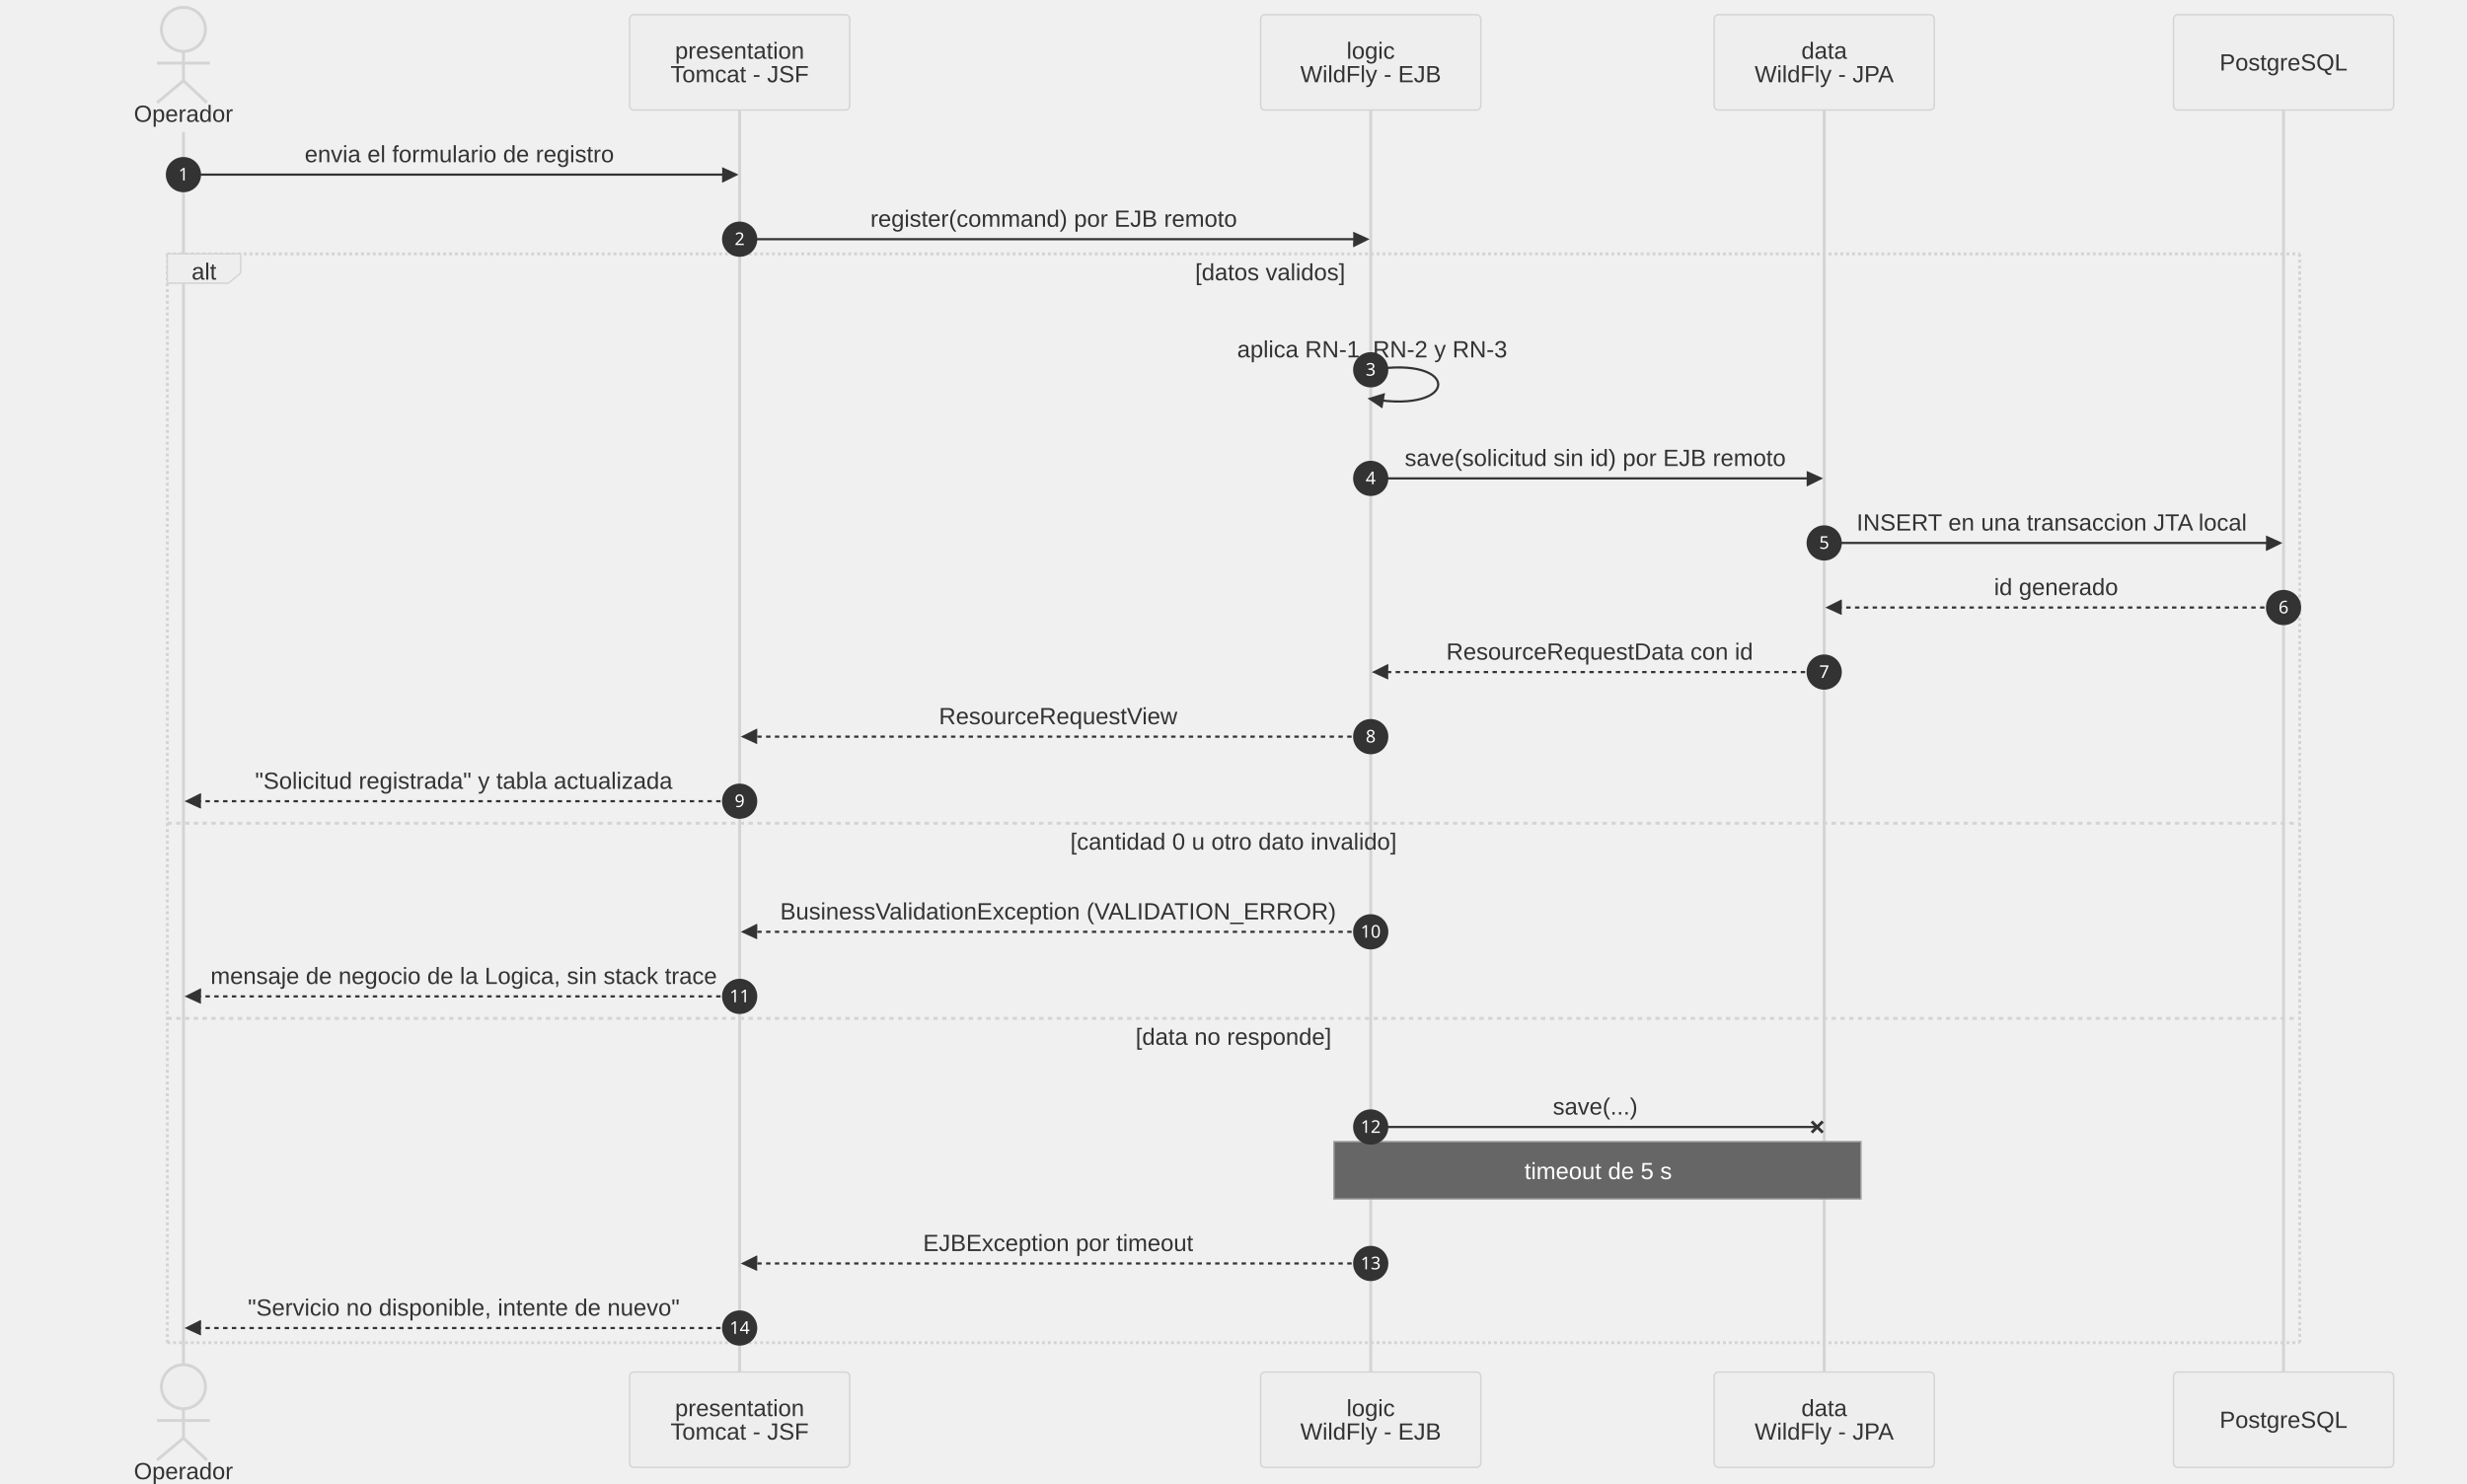
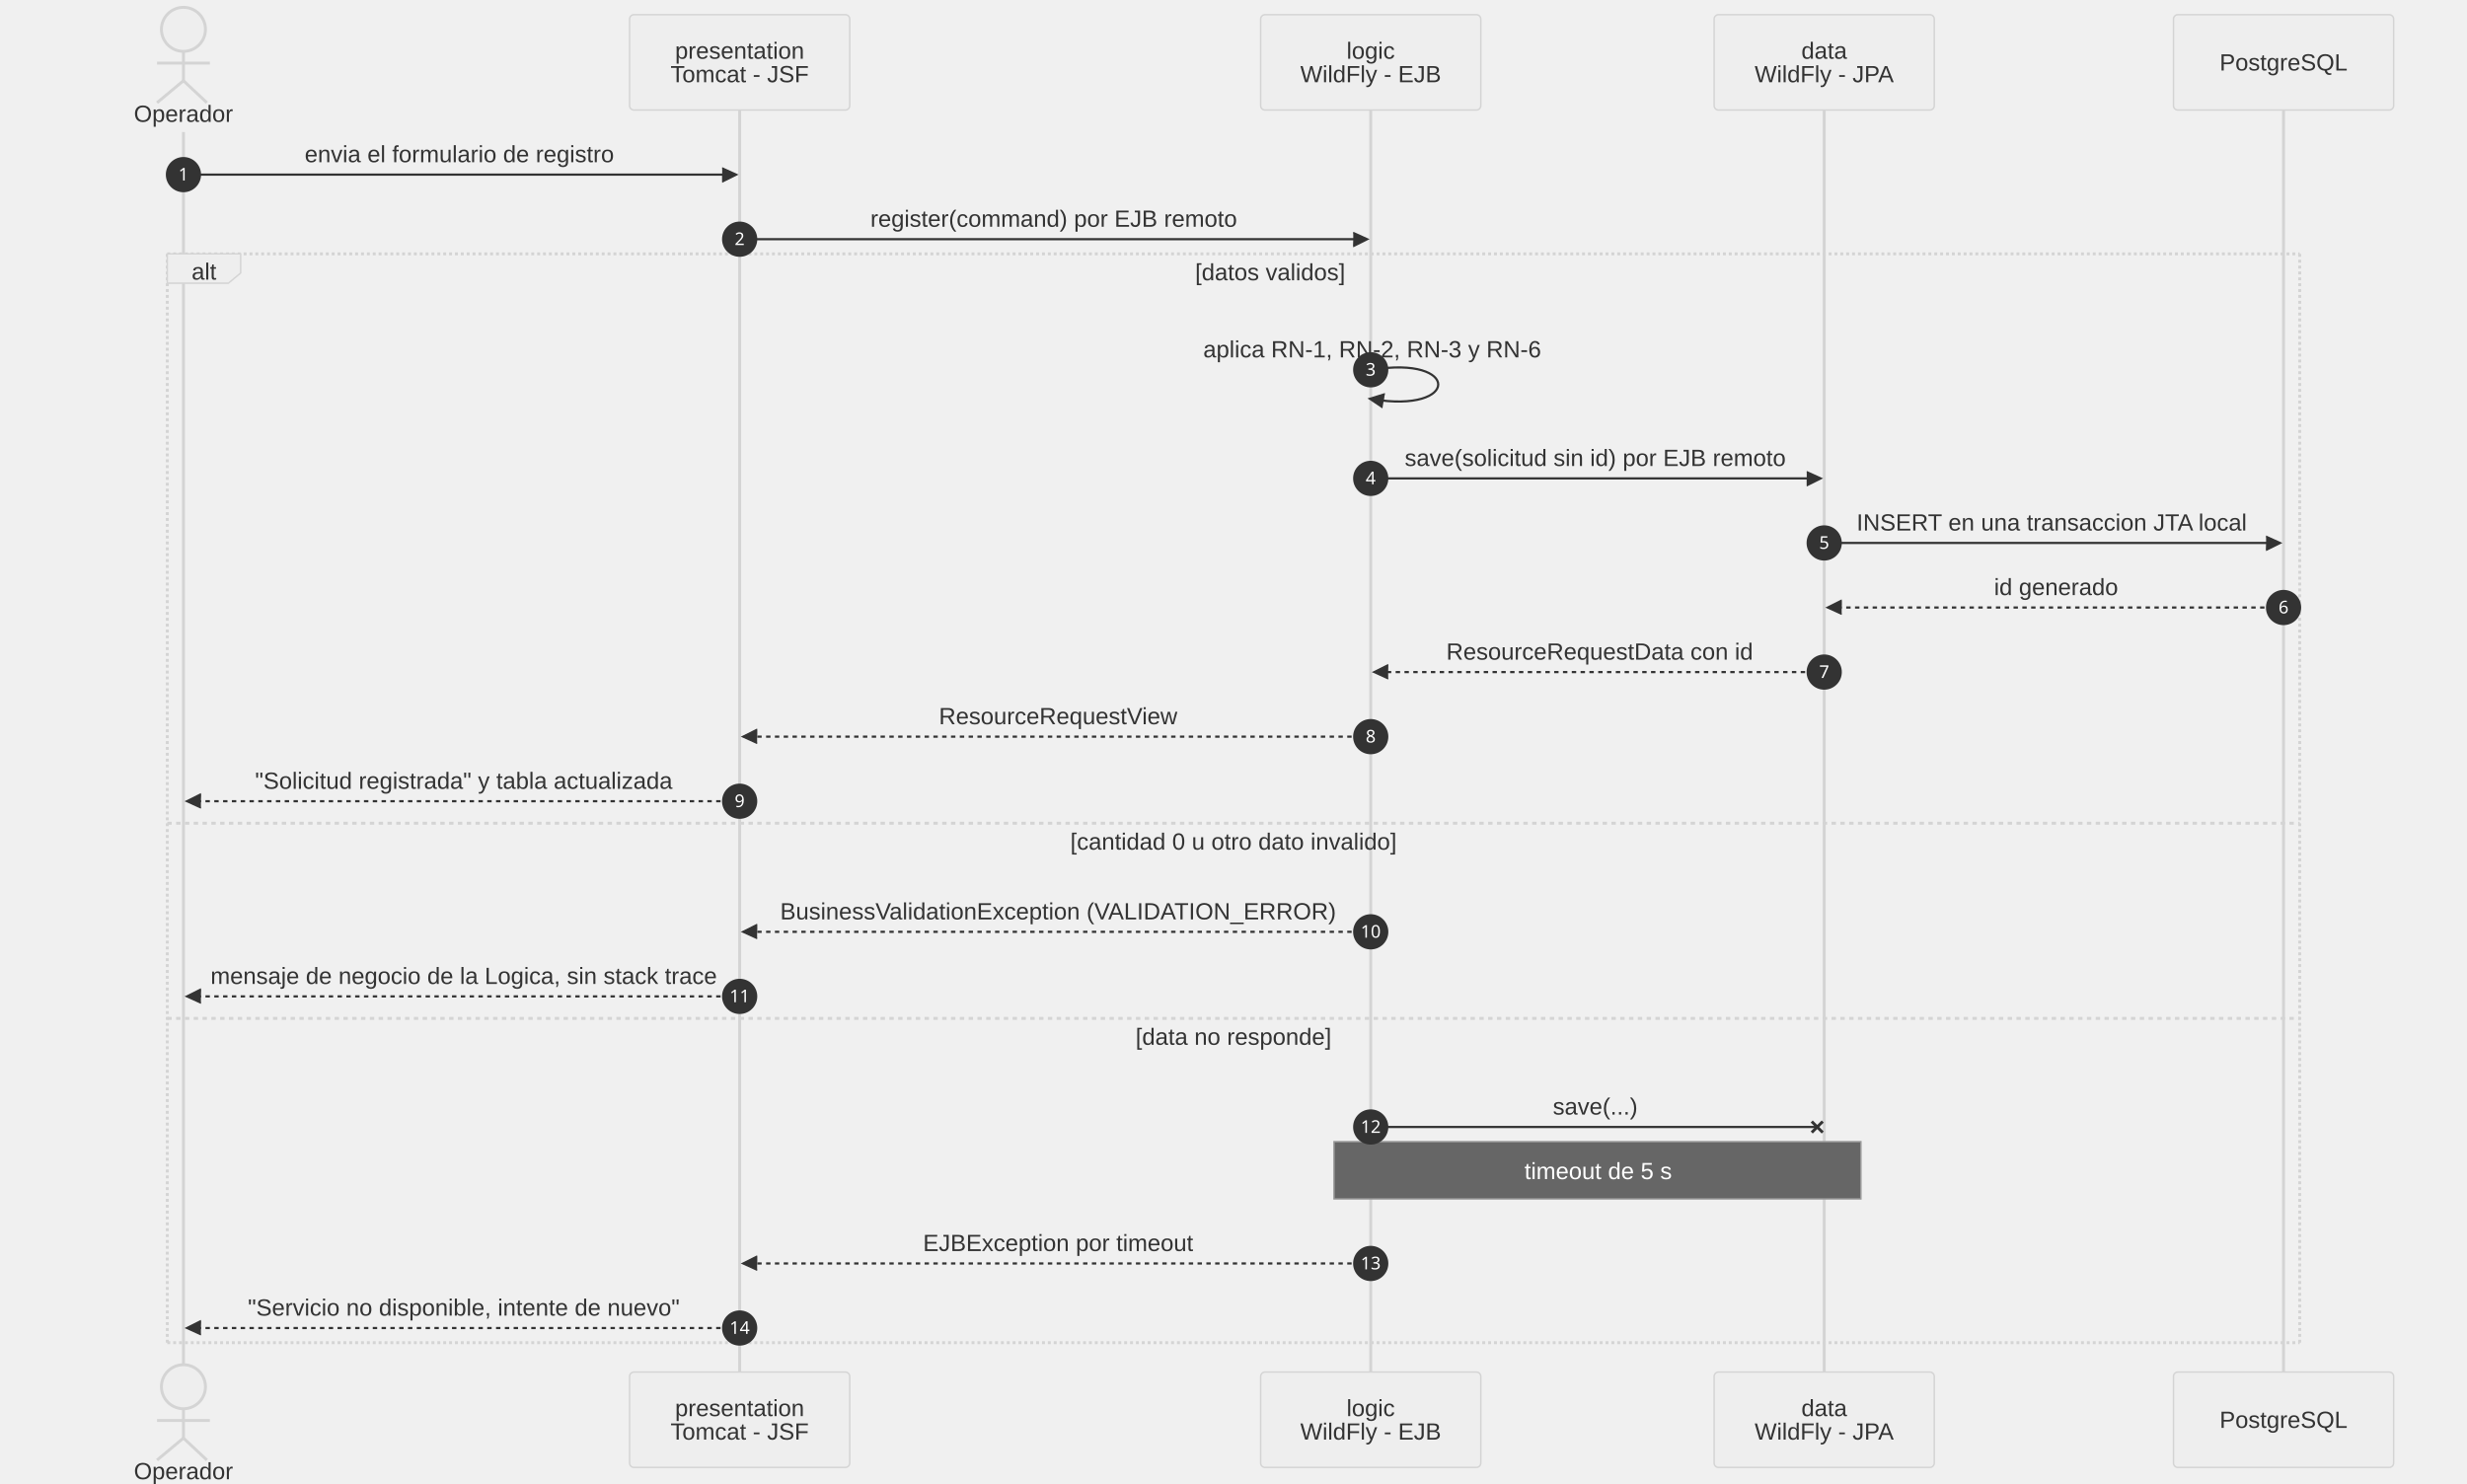
<svg xmlns="http://www.w3.org/2000/svg" id="my-svg" width="100%" style="max-width: 1681px; background-color: white;" viewBox="-50 -10 1681 1011" role="graphics-document document" aria-roledescription="sequence">
  <g>
    <rect x="1431" y="925" fill="#eaeaea" stroke="#666" width="150" height="65" name="DB" rx="3" ry="3" class="actor actor-bottom" />
    <text x="1506" y="957.5" dominant-baseline="central" alignment-baseline="central" class="actor actor-box" style="text-anchor: middle; font-size: 16px; font-weight: 400;">
      <tspan x="1506" dy="0">PostgreSQL</tspan>
    </text>
  </g>
  <g>
    <rect x="1118" y="925" fill="#eaeaea" stroke="#666" width="150" height="65" name="D" rx="3" ry="3" class="actor actor-bottom" />
    <text x="1193" y="957.5" dominant-baseline="central" alignment-baseline="central" class="actor actor-box" style="text-anchor: middle; font-size: 16px; font-weight: 400;">
      <tspan x="1193" dy="-8">data</tspan>
    </text>
    <text x="1193" y="957.5" dominant-baseline="central" alignment-baseline="central" class="actor actor-box" style="text-anchor: middle; font-size: 16px; font-weight: 400;">
      <tspan x="1193" dy="8">WildFly - JPA</tspan>
    </text>
  </g>
  <g>
    <rect x="809" y="925" fill="#eaeaea" stroke="#666" width="150" height="65" name="L" rx="3" ry="3" class="actor actor-bottom" />
    <text x="884" y="957.5" dominant-baseline="central" alignment-baseline="central" class="actor actor-box" style="text-anchor: middle; font-size: 16px; font-weight: 400;">
      <tspan x="884" dy="-8">logic</tspan>
    </text>
    <text x="884" y="957.5" dominant-baseline="central" alignment-baseline="central" class="actor actor-box" style="text-anchor: middle; font-size: 16px; font-weight: 400;">
      <tspan x="884" dy="8">WildFly - EJB</tspan>
    </text>
  </g>
  <g>
    <rect x="379" y="925" fill="#eaeaea" stroke="#666" width="150" height="65" name="P" rx="3" ry="3" class="actor actor-bottom" />
    <text x="454" y="957.5" dominant-baseline="central" alignment-baseline="central" class="actor actor-box" style="text-anchor: middle; font-size: 16px; font-weight: 400;">
      <tspan x="454" dy="-8">presentation</tspan>
    </text>
    <text x="454" y="957.5" dominant-baseline="central" alignment-baseline="central" class="actor actor-box" style="text-anchor: middle; font-size: 16px; font-weight: 400;">
      <tspan x="454" dy="8">Tomcat - JSF</tspan>
    </text>
  </g>
  <g />
  <g>
    <line id="actor4" x1="1506" y1="65" x2="1506" y2="925" class="actor-line 200" stroke-width="0.5px" stroke="#999" name="DB" data-et="life-line" data-id="DB" />
    <g id="root-4" data-et="participant" data-type="participant" data-id="DB">
      <rect x="1431" y="0" fill="#eaeaea" stroke="#666" width="150" height="65" name="DB" rx="3" ry="3" class="actor actor-top" />
      <text x="1506" y="32.5" dominant-baseline="central" alignment-baseline="central" class="actor actor-box" style="text-anchor: middle; font-size: 16px; font-weight: 400;">
        <tspan x="1506" dy="0">PostgreSQL</tspan>
      </text>
    </g>
  </g>
  <g>
    <line id="actor3" x1="1193" y1="65" x2="1193" y2="925" class="actor-line 200" stroke-width="0.5px" stroke="#999" name="D" data-et="life-line" data-id="D" />
    <g id="root-3" data-et="participant" data-type="participant" data-id="D">
      <rect x="1118" y="0" fill="#eaeaea" stroke="#666" width="150" height="65" name="D" rx="3" ry="3" class="actor actor-top" />
      <text x="1193" y="32.5" dominant-baseline="central" alignment-baseline="central" class="actor actor-box" style="text-anchor: middle; font-size: 16px; font-weight: 400;">
        <tspan x="1193" dy="-8">data</tspan>
      </text>
      <text x="1193" y="32.5" dominant-baseline="central" alignment-baseline="central" class="actor actor-box" style="text-anchor: middle; font-size: 16px; font-weight: 400;">
        <tspan x="1193" dy="8">WildFly - JPA</tspan>
      </text>
    </g>
  </g>
  <g>
    <line id="actor2" x1="884" y1="65" x2="884" y2="925" class="actor-line 200" stroke-width="0.5px" stroke="#999" name="L" data-et="life-line" data-id="L" />
    <g id="root-2" data-et="participant" data-type="participant" data-id="L">
      <rect x="809" y="0" fill="#eaeaea" stroke="#666" width="150" height="65" name="L" rx="3" ry="3" class="actor actor-top" />
      <text x="884" y="32.5" dominant-baseline="central" alignment-baseline="central" class="actor actor-box" style="text-anchor: middle; font-size: 16px; font-weight: 400;">
        <tspan x="884" dy="-8">logic</tspan>
      </text>
      <text x="884" y="32.5" dominant-baseline="central" alignment-baseline="central" class="actor actor-box" style="text-anchor: middle; font-size: 16px; font-weight: 400;">
        <tspan x="884" dy="8">WildFly - EJB</tspan>
      </text>
    </g>
  </g>
  <g>
    <line id="actor1" x1="454" y1="65" x2="454" y2="925" class="actor-line 200" stroke-width="0.5px" stroke="#999" name="P" data-et="life-line" data-id="P" />
    <g id="root-1" data-et="participant" data-type="participant" data-id="P">
      <rect x="379" y="0" fill="#eaeaea" stroke="#666" width="150" height="65" name="P" rx="3" ry="3" class="actor actor-top" />
      <text x="454" y="32.5" dominant-baseline="central" alignment-baseline="central" class="actor actor-box" style="text-anchor: middle; font-size: 16px; font-weight: 400;">
        <tspan x="454" dy="-8">presentation</tspan>
      </text>
      <text x="454" y="32.5" dominant-baseline="central" alignment-baseline="central" class="actor actor-box" style="text-anchor: middle; font-size: 16px; font-weight: 400;">
        <tspan x="454" dy="8">Tomcat - JSF</tspan>
      </text>
    </g>
  </g>
  <g>
    <line id="actor0" x1="75" y1="80" x2="75" y2="925" class="actor-line 200" stroke-width="0.5px" stroke="#999" name="U" data-et="life-line" data-id="U" />
  </g>
  <style>#my-svg{font-family:"trebuchet ms",verdana,arial,sans-serif;font-size:16px;fill:#000000;}@keyframes edge-animation-frame{from{stroke-dashoffset:0;}}@keyframes dash{to{stroke-dashoffset:0;}}#my-svg .edge-animation-slow{stroke-dasharray:9,5!important;stroke-dashoffset:900;animation:dash 50s linear infinite;stroke-linecap:round;}#my-svg .edge-animation-fast{stroke-dasharray:9,5!important;stroke-dashoffset:900;animation:dash 20s linear infinite;stroke-linecap:round;}#my-svg .error-icon{fill:#552222;}#my-svg .error-text{fill:#552222;stroke:#552222;}#my-svg .edge-thickness-normal{stroke-width:1px;}#my-svg .edge-thickness-thick{stroke-width:3.5px;}#my-svg .edge-pattern-solid{stroke-dasharray:0;}#my-svg .edge-thickness-invisible{stroke-width:0;fill:none;}#my-svg .edge-pattern-dashed{stroke-dasharray:3;}#my-svg .edge-pattern-dotted{stroke-dasharray:2;}#my-svg .marker{fill:#666;stroke:#666;}#my-svg .marker.cross{stroke:#666;}#my-svg svg{font-family:"trebuchet ms",verdana,arial,sans-serif;font-size:16px;}#my-svg p{margin:0;}#my-svg .actor{stroke:hsl(0, 0%, 83%);fill:#eee;stroke-width:1;}#my-svg rect.actor.outer-path[data-look="neo"]{filter:drop-shadow( 1px 2px 2px rgba(185,185,185,1));}#my-svg rect.note[data-look="neo"]{stroke:#999;fill:#666;filter:drop-shadow( 1px 2px 2px rgba(185,185,185,1));}#my-svg text.actor&gt;tspan{fill:#333;stroke:none;}#my-svg .actor-line{stroke:hsl(0, 0%, 83%);}#my-svg .innerArc{stroke-width:1.5;stroke-dasharray:none;}#my-svg .messageLine0{stroke-width:1.5;stroke-dasharray:none;stroke:#333;}#my-svg .messageLine1{stroke-width:1.5;stroke-dasharray:2,2;stroke:#333;}#my-svg [id$="-arrowhead"] path{fill:#333;stroke:#333;}#my-svg .sequenceNumber{fill:white;}#my-svg [id$="-sequencenumber"]{fill:#333;}#my-svg [id$="-crosshead"] path{fill:#333;stroke:#333;}#my-svg .messageText{fill:#333;stroke:none;}#my-svg .labelBox{stroke:hsl(0, 0%, 83%);fill:#eee;filter:none;}#my-svg .labelText,#my-svg .labelText&gt;tspan{fill:#333;stroke:none;}#my-svg .loopText,#my-svg .loopText&gt;tspan{fill:#333;stroke:none;}#my-svg .sectionTitle,#my-svg .sectionTitle&gt;tspan{fill:#333;stroke:none;}#my-svg .loopLine{stroke-width:2px;stroke-dasharray:2,2;stroke:hsl(0, 0%, 83%);fill:hsl(0, 0%, 83%);}#my-svg .note{stroke:#999;fill:#666;}#my-svg .noteText,#my-svg .noteText&gt;tspan{fill:#fff;stroke:none;font-weight:normal;}#my-svg .activation0{fill:#f4f4f4;stroke:#666;}#my-svg .activation1{fill:#f4f4f4;stroke:#666;}#my-svg .activation2{fill:#f4f4f4;stroke:#666;}#my-svg .actorPopupMenu{position:absolute;}#my-svg .actorPopupMenuPanel{position:absolute;fill:#eee;box-shadow:0px 8px 16px 0px rgba(0,0,0,0.2);filter:drop-shadow(3px 5px 2px rgb(0 0 0 / 0.4));}#my-svg .actor-man circle,#my-svg line{fill:#eee;stroke-width:2px;}#my-svg g rect.rect{filter:drop-shadow( 1px 2px 2px rgba(185,185,185,1));stroke:#999;}#my-svg .node .neo-node{stroke:#999;}#my-svg [data-look="neo"].node rect,#my-svg [data-look="neo"].cluster rect,#my-svg [data-look="neo"].node polygon{stroke:url(#my-svg-gradient);filter:drop-shadow( 1px 2px 2px rgba(185,185,185,1));}#my-svg [data-look="neo"].swimlane.cluster rect{filter:none;}#my-svg [data-look="neo"].node path{stroke:url(#my-svg-gradient);stroke-width:1px;}#my-svg [data-look="neo"].node .outer-path{filter:drop-shadow( 1px 2px 2px rgba(185,185,185,1));}#my-svg [data-look="neo"].node .neo-line path{stroke:#999;filter:none;}#my-svg [data-look="neo"].node circle{stroke:url(#my-svg-gradient);filter:drop-shadow( 1px 2px 2px rgba(185,185,185,1));}#my-svg [data-look="neo"].node circle .state-start{fill:#000000;}#my-svg [data-look="neo"].icon-shape .icon{fill:url(#my-svg-gradient);filter:drop-shadow( 1px 2px 2px rgba(185,185,185,1));}#my-svg [data-look="neo"].icon-shape .icon-neo path{stroke:url(#my-svg-gradient);filter:drop-shadow( 1px 2px 2px rgba(185,185,185,1));}#my-svg :root{--mermaid-font-family:"trebuchet ms",verdana,arial,sans-serif;}</style>
  <g />
  <defs>
    <symbol id="my-svg-computer" width="24" height="24">
      <path transform="scale(.5)" d="M2 2v13h20v-13h-20zm18 11h-16v-9h16v9zm-10.228 6l.466-1h3.524l.467 1h-4.457zm14.228 3h-24l2-6h2.104l-1.33 4h18.45l-1.297-4h2.073l2 6zm-5-10h-14v-7h14v7z" />
    </symbol>
  </defs>
  <defs>
    <symbol id="my-svg-database" fill-rule="evenodd" clip-rule="evenodd">
      <path transform="scale(.5)" d="M12.258.001l.256.004.255.005.253.008.251.01.249.012.247.015.246.016.242.019.241.02.239.023.236.024.233.027.231.028.229.031.225.032.223.034.22.036.217.038.214.04.211.041.208.043.205.045.201.046.198.048.194.05.191.051.187.053.183.054.18.056.175.057.172.059.168.06.163.061.16.063.155.064.15.066.074.033.073.033.071.034.07.034.069.035.068.035.067.035.066.035.064.036.064.036.062.036.06.036.06.037.058.037.058.037.055.038.055.038.053.038.052.038.051.039.05.039.048.039.047.039.045.04.044.04.043.04.041.04.04.041.039.041.037.041.036.041.034.041.033.042.032.042.03.042.029.042.027.042.026.043.024.043.023.043.021.043.02.043.018.044.017.043.015.044.013.044.012.044.011.045.009.044.007.045.006.045.004.045.002.045.001.045v17l-.001.045-.002.045-.004.045-.006.045-.007.045-.009.044-.011.045-.012.044-.013.044-.015.044-.017.043-.018.044-.02.043-.021.043-.023.043-.024.043-.026.043-.027.042-.029.042-.03.042-.032.042-.033.042-.034.041-.036.041-.037.041-.039.041-.04.041-.041.04-.043.04-.044.04-.045.04-.047.039-.048.039-.05.039-.051.039-.052.038-.053.038-.055.038-.055.038-.058.037-.058.037-.06.037-.06.036-.062.036-.064.036-.064.036-.066.035-.067.035-.068.035-.069.035-.07.034-.071.034-.073.033-.074.033-.15.066-.155.064-.16.063-.163.061-.168.06-.172.059-.175.057-.18.056-.183.054-.187.053-.191.051-.194.05-.198.048-.201.046-.205.045-.208.043-.211.041-.214.04-.217.038-.22.036-.223.034-.225.032-.229.031-.231.028-.233.027-.236.024-.239.023-.241.02-.242.019-.246.016-.247.015-.249.012-.251.01-.253.008-.255.005-.256.004-.258.001-.258-.001-.256-.004-.255-.005-.253-.008-.251-.01-.249-.012-.247-.015-.245-.016-.243-.019-.241-.02-.238-.023-.236-.024-.234-.027-.231-.028-.228-.031-.226-.032-.223-.034-.22-.036-.217-.038-.214-.04-.211-.041-.208-.043-.204-.045-.201-.046-.198-.048-.195-.05-.19-.051-.187-.053-.184-.054-.179-.056-.176-.057-.172-.059-.167-.06-.164-.061-.159-.063-.155-.064-.151-.066-.074-.033-.072-.033-.072-.034-.07-.034-.069-.035-.068-.035-.067-.035-.066-.035-.064-.036-.063-.036-.062-.036-.061-.036-.06-.037-.058-.037-.057-.037-.056-.038-.055-.038-.053-.038-.052-.038-.051-.039-.049-.039-.049-.039-.046-.039-.046-.04-.044-.04-.043-.04-.041-.04-.04-.041-.039-.041-.037-.041-.036-.041-.034-.041-.033-.042-.032-.042-.03-.042-.029-.042-.027-.042-.026-.043-.024-.043-.023-.043-.021-.043-.02-.043-.018-.044-.017-.043-.015-.044-.013-.044-.012-.044-.011-.045-.009-.044-.007-.045-.006-.045-.004-.045-.002-.045-.001-.045v-17l.001-.045.002-.045.004-.045.006-.045.007-.045.009-.044.011-.045.012-.044.013-.044.015-.044.017-.043.018-.044.02-.043.021-.043.023-.043.024-.043.026-.043.027-.042.029-.042.03-.042.032-.042.033-.042.034-.041.036-.041.037-.041.039-.041.04-.041.041-.04.043-.04.044-.04.046-.04.046-.039.049-.039.049-.039.051-.039.052-.038.053-.038.055-.038.056-.038.057-.037.058-.037.06-.037.061-.036.062-.036.063-.036.064-.036.066-.035.067-.035.068-.035.069-.035.07-.034.072-.034.072-.033.074-.033.151-.066.155-.064.159-.063.164-.061.167-.06.172-.059.176-.057.179-.056.184-.054.187-.053.19-.051.195-.05.198-.048.201-.046.204-.045.208-.043.211-.041.214-.04.217-.038.22-.036.223-.034.226-.032.228-.031.231-.028.234-.027.236-.024.238-.023.241-.02.243-.019.245-.016.247-.015.249-.012.251-.01.253-.008.255-.005.256-.004.258-.001.258.001zm-9.258 20.499v.01l.001.021.003.021.004.022.005.021.006.022.007.022.009.023.01.022.011.023.012.023.013.023.015.023.016.024.017.023.018.024.019.024.021.024.022.025.023.024.024.025.052.049.056.05.061.051.066.051.07.051.075.051.079.052.084.052.088.052.092.052.097.052.102.051.105.052.11.052.114.051.119.051.123.051.127.05.131.05.135.05.139.048.144.049.147.047.152.047.155.047.16.045.163.045.167.043.171.043.176.041.178.041.183.039.187.039.19.037.194.035.197.035.202.033.204.031.209.03.212.029.216.027.219.025.222.024.226.021.23.02.233.018.236.016.24.015.243.012.246.01.249.008.253.005.256.004.259.001.26-.001.257-.004.254-.005.25-.008.247-.011.244-.012.241-.014.237-.016.233-.018.231-.021.226-.021.224-.024.22-.026.216-.027.212-.028.21-.031.205-.031.202-.034.198-.034.194-.036.191-.037.187-.039.183-.04.179-.04.175-.042.172-.043.168-.044.163-.045.16-.046.155-.046.152-.047.148-.048.143-.049.139-.049.136-.05.131-.05.126-.05.123-.051.118-.052.114-.051.11-.052.106-.052.101-.052.096-.052.092-.052.088-.053.083-.051.079-.052.074-.052.07-.051.065-.051.06-.051.056-.05.051-.05.023-.024.023-.025.021-.024.02-.024.019-.024.018-.024.017-.024.015-.023.014-.024.013-.023.012-.023.01-.023.01-.022.008-.022.006-.022.006-.022.004-.022.004-.021.001-.021.001-.021v-4.127l-.077.055-.08.053-.083.054-.085.053-.087.052-.09.052-.093.051-.095.05-.097.05-.1.049-.102.049-.105.048-.106.047-.109.047-.111.046-.114.045-.115.045-.118.044-.12.043-.122.042-.124.042-.126.041-.128.04-.13.04-.132.038-.134.038-.135.037-.138.037-.139.035-.142.035-.143.034-.144.033-.147.032-.148.031-.15.03-.151.03-.153.029-.154.027-.156.027-.158.026-.159.025-.161.024-.162.023-.163.022-.165.021-.166.02-.167.019-.169.018-.169.017-.171.016-.173.015-.173.014-.175.013-.175.012-.177.011-.178.01-.179.008-.179.008-.181.006-.182.005-.182.004-.184.003-.184.002h-.37l-.184-.002-.184-.003-.182-.004-.182-.005-.181-.006-.179-.008-.179-.008-.178-.01-.176-.011-.176-.012-.175-.013-.173-.014-.172-.015-.171-.016-.17-.017-.169-.018-.167-.019-.166-.02-.165-.021-.163-.022-.162-.023-.161-.024-.159-.025-.157-.026-.156-.027-.155-.027-.153-.029-.151-.03-.15-.03-.148-.031-.146-.032-.145-.033-.143-.034-.141-.035-.14-.035-.137-.037-.136-.037-.134-.038-.132-.038-.13-.04-.128-.04-.126-.041-.124-.042-.122-.042-.12-.044-.117-.043-.116-.045-.113-.045-.112-.046-.109-.047-.106-.047-.105-.048-.102-.049-.1-.049-.097-.05-.095-.05-.093-.052-.09-.051-.087-.052-.085-.053-.083-.054-.08-.054-.077-.054v4.127zm0-5.654v.011l.001.021.003.021.004.021.005.022.006.022.007.022.009.022.01.022.011.023.012.023.013.023.015.024.016.023.017.024.018.024.019.024.021.024.022.024.023.025.024.024.052.05.056.05.061.05.066.051.07.051.075.052.079.051.084.052.088.052.092.052.097.052.102.052.105.052.11.051.114.051.119.052.123.05.127.051.131.05.135.049.139.049.144.048.147.048.152.047.155.046.16.045.163.045.167.044.171.042.176.042.178.04.183.04.187.038.19.037.194.036.197.034.202.033.204.032.209.03.212.028.216.027.219.025.222.024.226.022.23.02.233.018.236.016.24.014.243.012.246.01.249.008.253.006.256.003.259.001.26-.001.257-.003.254-.006.25-.008.247-.01.244-.012.241-.015.237-.016.233-.018.231-.02.226-.022.224-.024.22-.025.216-.027.212-.029.21-.03.205-.032.202-.033.198-.035.194-.036.191-.037.187-.039.183-.039.179-.041.175-.042.172-.043.168-.044.163-.045.16-.045.155-.047.152-.047.148-.048.143-.048.139-.05.136-.049.131-.05.126-.051.123-.051.118-.051.114-.052.11-.052.106-.052.101-.052.096-.052.092-.052.088-.052.083-.052.079-.052.074-.051.07-.052.065-.051.06-.05.056-.051.051-.049.023-.025.023-.024.021-.025.02-.024.019-.024.018-.024.017-.024.015-.023.014-.023.013-.024.012-.022.01-.023.01-.023.008-.022.006-.022.006-.022.004-.021.004-.022.001-.021.001-.021v-4.139l-.077.054-.08.054-.083.054-.085.052-.087.053-.09.051-.093.051-.095.051-.097.05-.1.049-.102.049-.105.048-.106.047-.109.047-.111.046-.114.045-.115.044-.118.044-.12.044-.122.042-.124.042-.126.041-.128.04-.13.039-.132.039-.134.038-.135.037-.138.036-.139.036-.142.035-.143.033-.144.033-.147.033-.148.031-.15.03-.151.03-.153.028-.154.028-.156.027-.158.026-.159.025-.161.024-.162.023-.163.022-.165.021-.166.02-.167.019-.169.018-.169.017-.171.016-.173.015-.173.014-.175.013-.175.012-.177.011-.178.009-.179.009-.179.007-.181.007-.182.005-.182.004-.184.003-.184.002h-.37l-.184-.002-.184-.003-.182-.004-.182-.005-.181-.007-.179-.007-.179-.009-.178-.009-.176-.011-.176-.012-.175-.013-.173-.014-.172-.015-.171-.016-.17-.017-.169-.018-.167-.019-.166-.02-.165-.021-.163-.022-.162-.023-.161-.024-.159-.025-.157-.026-.156-.027-.155-.028-.153-.028-.151-.03-.15-.03-.148-.031-.146-.033-.145-.033-.143-.033-.141-.035-.14-.036-.137-.036-.136-.037-.134-.038-.132-.039-.13-.039-.128-.04-.126-.041-.124-.042-.122-.043-.12-.043-.117-.044-.116-.044-.113-.046-.112-.046-.109-.046-.106-.047-.105-.048-.102-.049-.1-.049-.097-.05-.095-.051-.093-.051-.09-.051-.087-.053-.085-.052-.083-.054-.08-.054-.077-.054v4.139zm0-5.666v.011l.001.02.003.022.004.021.005.022.006.021.007.022.009.023.01.022.011.023.012.023.013.023.015.023.016.024.017.024.018.023.019.024.021.025.022.024.023.024.024.025.052.05.056.05.061.05.066.051.07.051.075.052.079.051.084.052.088.052.092.052.097.052.102.052.105.051.11.052.114.051.119.051.123.051.127.05.131.05.135.05.139.049.144.048.147.048.152.047.155.046.16.045.163.045.167.043.171.043.176.042.178.04.183.04.187.038.19.037.194.036.197.034.202.033.204.032.209.03.212.028.216.027.219.025.222.024.226.021.23.02.233.018.236.017.24.014.243.012.246.01.249.008.253.006.256.003.259.001.26-.001.257-.003.254-.006.25-.008.247-.01.244-.013.241-.014.237-.016.233-.018.231-.02.226-.022.224-.024.22-.025.216-.027.212-.029.21-.03.205-.032.202-.033.198-.035.194-.036.191-.037.187-.039.183-.039.179-.041.175-.042.172-.043.168-.044.163-.045.16-.045.155-.047.152-.047.148-.048.143-.049.139-.049.136-.049.131-.051.126-.05.123-.051.118-.052.114-.051.11-.052.106-.052.101-.052.096-.052.092-.052.088-.052.083-.052.079-.052.074-.052.07-.051.065-.051.06-.051.056-.05.051-.049.023-.025.023-.025.021-.024.02-.024.019-.024.018-.024.017-.024.015-.023.014-.024.013-.023.012-.023.01-.022.01-.023.008-.022.006-.022.006-.022.004-.022.004-.021.001-.021.001-.021v-4.153l-.077.054-.08.054-.083.053-.085.053-.087.053-.09.051-.093.051-.095.051-.097.05-.1.049-.102.048-.105.048-.106.048-.109.046-.111.046-.114.046-.115.044-.118.044-.12.043-.122.043-.124.042-.126.041-.128.04-.13.039-.132.039-.134.038-.135.037-.138.036-.139.036-.142.034-.143.034-.144.033-.147.032-.148.032-.15.03-.151.03-.153.028-.154.028-.156.027-.158.026-.159.024-.161.024-.162.023-.163.023-.165.021-.166.02-.167.019-.169.018-.169.017-.171.016-.173.015-.173.014-.175.013-.175.012-.177.01-.178.01-.179.009-.179.007-.181.006-.182.006-.182.004-.184.003-.184.001-.185.001-.185-.001-.184-.001-.184-.003-.182-.004-.182-.006-.181-.006-.179-.007-.179-.009-.178-.01-.176-.01-.176-.012-.175-.013-.173-.014-.172-.015-.171-.016-.17-.017-.169-.018-.167-.019-.166-.02-.165-.021-.163-.023-.162-.023-.161-.024-.159-.024-.157-.026-.156-.027-.155-.028-.153-.028-.151-.03-.15-.03-.148-.032-.146-.032-.145-.033-.143-.034-.141-.034-.14-.036-.137-.036-.136-.037-.134-.038-.132-.039-.13-.039-.128-.041-.126-.041-.124-.041-.122-.043-.12-.043-.117-.044-.116-.044-.113-.046-.112-.046-.109-.046-.106-.048-.105-.048-.102-.048-.1-.05-.097-.049-.095-.051-.093-.051-.09-.052-.087-.052-.085-.053-.083-.053-.08-.054-.077-.054v4.153zm8.74-8.179l-.257.004-.254.005-.25.008-.247.011-.244.012-.241.014-.237.016-.233.018-.231.021-.226.022-.224.023-.22.026-.216.027-.212.028-.21.031-.205.032-.202.033-.198.034-.194.036-.191.038-.187.038-.183.04-.179.041-.175.042-.172.043-.168.043-.163.045-.16.046-.155.046-.152.048-.148.048-.143.048-.139.049-.136.05-.131.05-.126.051-.123.051-.118.051-.114.052-.11.052-.106.052-.101.052-.096.052-.092.052-.088.052-.083.052-.079.052-.074.051-.07.052-.065.051-.06.05-.056.05-.051.05-.023.025-.023.024-.021.024-.02.025-.019.024-.018.024-.017.023-.015.024-.014.023-.013.023-.012.023-.01.023-.01.022-.008.022-.006.023-.006.021-.004.022-.004.021-.001.021-.001.021.001.021.001.021.004.021.004.022.006.021.006.023.008.022.01.022.01.023.012.023.013.023.014.023.015.024.017.023.018.024.019.024.02.025.021.024.023.024.023.025.051.05.056.05.06.05.065.051.07.052.074.051.079.052.083.052.088.052.092.052.096.052.101.052.106.052.11.052.114.052.118.051.123.051.126.051.131.05.136.05.139.049.143.048.148.048.152.048.155.046.16.046.163.045.168.043.172.043.175.042.179.041.183.04.187.038.191.038.194.036.198.034.202.033.205.032.21.031.212.028.216.027.22.026.224.023.226.022.231.021.233.018.237.016.241.014.244.012.247.011.25.008.254.005.257.004.26.001.26-.001.257-.004.254-.005.25-.008.247-.011.244-.012.241-.014.237-.016.233-.018.231-.021.226-.022.224-.023.22-.026.216-.027.212-.028.21-.031.205-.032.202-.033.198-.034.194-.036.191-.038.187-.038.183-.04.179-.041.175-.042.172-.043.168-.043.163-.045.16-.046.155-.046.152-.048.148-.048.143-.048.139-.049.136-.05.131-.05.126-.051.123-.051.118-.051.114-.052.11-.052.106-.052.101-.052.096-.052.092-.052.088-.052.083-.052.079-.052.074-.051.07-.052.065-.051.06-.05.056-.05.051-.05.023-.025.023-.024.021-.024.02-.025.019-.024.018-.024.017-.023.015-.024.014-.023.013-.023.012-.023.01-.023.01-.022.008-.022.006-.023.006-.021.004-.022.004-.021.001-.021.001-.021-.001-.021-.001-.021-.004-.021-.004-.022-.006-.021-.006-.023-.008-.022-.01-.022-.01-.023-.012-.023-.013-.023-.014-.023-.015-.024-.017-.023-.018-.024-.019-.024-.02-.025-.021-.024-.023-.024-.023-.025-.051-.05-.056-.05-.06-.05-.065-.051-.07-.052-.074-.051-.079-.052-.083-.052-.088-.052-.092-.052-.096-.052-.101-.052-.106-.052-.11-.052-.114-.052-.118-.051-.123-.051-.126-.051-.131-.05-.136-.05-.139-.049-.143-.048-.148-.048-.152-.048-.155-.046-.16-.046-.163-.045-.168-.043-.172-.043-.175-.042-.179-.041-.183-.04-.187-.038-.191-.038-.194-.036-.198-.034-.202-.033-.205-.032-.21-.031-.212-.028-.216-.027-.22-.026-.224-.023-.226-.022-.231-.021-.233-.018-.237-.016-.241-.014-.244-.012-.247-.011-.25-.008-.254-.005-.257-.004-.26-.001-.26.001z" />
    </symbol>
  </defs>
  <defs>
    <symbol id="my-svg-clock" width="24" height="24">
      <path transform="scale(.5)" d="M12 2c5.514 0 10 4.486 10 10s-4.486 10-10 10-10-4.486-10-10 4.486-10 10-10zm0-2c-6.627 0-12 5.373-12 12s5.373 12 12 12 12-5.373 12-12-5.373-12-12-12zm5.848 12.459c.202.038.202.333.001.372-1.907.361-6.045 1.111-6.547 1.111-.719 0-1.301-.582-1.301-1.301 0-.512.77-5.447 1.125-7.445.034-.192.312-.181.343.014l.985 6.238 5.394 1.011z" />
    </symbol>
  </defs>
  <defs>
    <marker id="my-svg-arrowhead" refX="7.9" refY="5" markerUnits="userSpaceOnUse" markerWidth="12" markerHeight="12" orient="auto-start-reverse">
      <path d="M -1 0 L 10 5 L 0 10 z" />
    </marker>
  </defs>
  <defs>
    <marker id="my-svg-crosshead" markerWidth="15" markerHeight="8" orient="auto" refX="4" refY="4.5">
      <path fill="none" stroke="#000000" stroke-width="1pt" d="M 1,2 L 6,7 M 6,2 L 1,7" style="stroke-dasharray: 0, 0;" />
    </marker>
  </defs>
  <defs>
    <marker id="my-svg-filled-head" refX="15.5" refY="7" markerWidth="20" markerHeight="28" orient="auto">
      <path d="M 18,7 L9,13 L14,7 L9,1 Z" />
    </marker>
  </defs>
  <defs>
    <marker id="my-svg-sequencenumber" refX="15" refY="15" markerWidth="60" markerHeight="40" orient="auto">
      <circle cx="15" cy="15" r="6" />
    </marker>
  </defs>
  <defs>
    <marker id="my-svg-solidTopArrowHead" refX="7.9" refY="7.25" markerUnits="userSpaceOnUse" markerWidth="12" markerHeight="12" orient="auto-start-reverse">
      <path d="M 0 0 L 10 8 L 0 8 z" />
    </marker>
  </defs>
  <defs>
    <marker id="my-svg-solidBottomArrowHead" refX="7.9" refY="0.75" markerUnits="userSpaceOnUse" markerWidth="12" markerHeight="12" orient="auto-start-reverse">
      <path d="M 0 0 L 10 0 L 0 8 z" />
    </marker>
  </defs>
  <defs>
    <marker id="my-svg-stickTopArrowHead" refX="7.5" refY="7" markerUnits="userSpaceOnUse" markerWidth="12" markerHeight="12" orient="auto-start-reverse">
      <path d="M 0 0 L 7 7" stroke="black" stroke-width="1.5" fill="none" />
    </marker>
  </defs>
  <defs>
    <marker id="my-svg-stickBottomArrowHead" refX="7.5" refY="0" markerUnits="userSpaceOnUse" markerWidth="12" markerHeight="12" orient="auto-start-reverse">
      <path d="M 0 7 L 7 0" stroke="black" stroke-width="1.5" fill="none" />
    </marker>
  </defs>
  <g data-et="note" data-id="i16">
    <rect x="859" y="768" fill="#EDF2AE" stroke="#666" width="359" height="39" class="note" />
    <text x="1039" y="773" text-anchor="middle" dominant-baseline="middle" alignment-baseline="middle" class="noteText" dy="1em" style="font-size: 16px; font-weight: 400;">
      <tspan x="1039">timeout de 5 s</tspan>
    </text>
  </g>
  <g data-et="control-structure" data-id="i19">
    <line x1="64" y1="163" x2="1517" y2="163" class="loopLine" />
    <line x1="1517" y1="163" x2="1517" y2="905" class="loopLine" />
    <line x1="64" y1="905" x2="1517" y2="905" class="loopLine" />
    <line x1="64" y1="163" x2="64" y2="905" class="loopLine" />
    <line x1="64" y1="551" x2="1517" y2="551" class="loopLine" style="stroke-dasharray: 3, 3;" />
    <line x1="64" y1="684" x2="1517" y2="684" class="loopLine" style="stroke-dasharray: 3, 3;" />
    <polygon points="64,163 114,163 114,176 105.6,183 64,183" class="labelBox" />
    <text x="89" y="176" text-anchor="middle" dominant-baseline="middle" alignment-baseline="middle" class="labelText" style="font-size: 16px; font-weight: 400;">alt</text>
    <text x="815.5" y="181" text-anchor="middle" class="loopText" style="font-size: 16px; font-weight: 400;">
      <tspan x="815.5">[datos validos]</tspan>
    </text>
    <text x="790.5" y="569" text-anchor="middle" class="sectionTitle" style="font-size: 16px; font-weight: 400;">[cantidad 0 u otro dato invalido]</text>
    <text x="790.5" y="702" text-anchor="middle" class="sectionTitle" style="font-size: 16px; font-weight: 400;">[data no responde]</text>
  </g>
  <g class="actor-man actor-top" name="U" data-et="participant" data-type="actor" data-id="U" style="stroke: rgb(212, 212, 212);">
    <line id="actor-man-torso0" x1="75" y1="25" x2="75" y2="45" />
    <line id="actor-man-arms0" x1="57" y1="33" x2="93" y2="33" />
    <line x1="57" y1="60" x2="75" y2="45" />
    <line x1="75" y1="45" x2="91" y2="60" />
    <circle cx="75" cy="10" r="15" width="150" height="65" />
    <text x="75" y="67.5" dominant-baseline="central" alignment-baseline="central" class="actor actor-man" style="text-anchor: middle; font-size: 16px; font-weight: 400;">
      <tspan x="75" dy="0">Operador</tspan>
    </text>
  </g>
  <text x="263" y="80" text-anchor="middle" dominant-baseline="middle" alignment-baseline="middle" class="messageText" dy="1em" style="font-size: 16px; font-weight: 400;">envia el formulario de registro</text>
  <line x1="82" y1="109" x2="450" y2="109" class="messageLine0" data-et="message" data-id="i1" data-from="U" data-to="P" stroke-width="2" stroke="none" marker-end="url(#my-svg-arrowhead)" style="fill: none;" />
  <line x1="75" y1="109" x2="75" y2="109" stroke-width="0" marker-start="url(#my-svg-sequencenumber)" />
  <text x="75" y="113" font-family="sans-serif" font-size="12px" text-anchor="middle" class="sequenceNumber">1</text>
  <text x="668" y="124" text-anchor="middle" dominant-baseline="middle" alignment-baseline="middle" class="messageText" dy="1em" style="font-size: 16px; font-weight: 400;">register(command) por EJB remoto</text>
  <line x1="461" y1="153" x2="880" y2="153" class="messageLine0" data-et="message" data-id="i2" data-from="P" data-to="L" stroke-width="2" stroke="none" marker-end="url(#my-svg-arrowhead)" style="fill: none;" />
  <line x1="454" y1="153" x2="454" y2="153" stroke-width="0" marker-start="url(#my-svg-sequencenumber)" />
  <text x="454" y="157" font-family="sans-serif" font-size="12px" text-anchor="middle" class="sequenceNumber">2</text>
-   <text x="885" y="213" text-anchor="middle" dominant-baseline="middle" alignment-baseline="middle" class="messageText" dy="1em" style="font-size: 16px; font-weight: 400;">aplica RN-1, RN-2 y RN-3</text>
+   <text x="885" y="213" text-anchor="middle" dominant-baseline="middle" alignment-baseline="middle" class="messageText" dy="1em" style="font-size: 16px; font-weight: 400;">aplica RN-1, RN-2, RN-3 y RN-6</text>
  <path d="M 885,242 C 945,232 945,272 885,262" class="messageLine0" data-et="message" data-id="i4" data-from="L" data-to="L" stroke-width="2" stroke="none" marker-end="url(#my-svg-arrowhead)" x1="891" style="fill: none;" />
  <line x1="884" y1="242" x2="884" y2="242" stroke-width="0" marker-start="url(#my-svg-sequencenumber)" />
  <text x="884" y="246" font-family="sans-serif" font-size="12px" text-anchor="middle" class="sequenceNumber">3</text>
  <text x="1037" y="287" text-anchor="middle" dominant-baseline="middle" alignment-baseline="middle" class="messageText" dy="1em" style="font-size: 16px; font-weight: 400;">save(solicitud sin id) por EJB remoto</text>
  <line x1="891" y1="316" x2="1189" y2="316" class="messageLine0" data-et="message" data-id="i5" data-from="L" data-to="D" stroke-width="2" stroke="none" marker-end="url(#my-svg-arrowhead)" style="fill: none;" />
  <line x1="884" y1="316" x2="884" y2="316" stroke-width="0" marker-start="url(#my-svg-sequencenumber)" />
  <text x="884" y="320" font-family="sans-serif" font-size="12px" text-anchor="middle" class="sequenceNumber">4</text>
  <text x="1348" y="331" text-anchor="middle" dominant-baseline="middle" alignment-baseline="middle" class="messageText" dy="1em" style="font-size: 16px; font-weight: 400;">INSERT en una transaccion JTA local</text>
  <line x1="1200" y1="360" x2="1502" y2="360" class="messageLine0" data-et="message" data-id="i6" data-from="D" data-to="DB" stroke-width="2" stroke="none" marker-end="url(#my-svg-arrowhead)" style="fill: none;" />
  <line x1="1193" y1="360" x2="1193" y2="360" stroke-width="0" marker-start="url(#my-svg-sequencenumber)" />
  <text x="1193" y="364" font-family="sans-serif" font-size="12px" text-anchor="middle" class="sequenceNumber">5</text>
  <text x="1351" y="375" text-anchor="middle" dominant-baseline="middle" alignment-baseline="middle" class="messageText" dy="1em" style="font-size: 16px; font-weight: 400;">id generado</text>
  <line x1="1511" y1="404" x2="1197" y2="404" class="messageLine1" data-et="message" data-id="i7" data-from="DB" data-to="D" stroke-width="2" stroke="none" marker-end="url(#my-svg-arrowhead)" style="stroke-dasharray: 3, 3; fill: none;" />
  <line x1="1506" y1="404" x2="1506" y2="404" stroke-width="0" marker-start="url(#my-svg-sequencenumber)" />
  <text x="1506" y="408" font-family="sans-serif" font-size="12px" text-anchor="middle" class="sequenceNumber">6</text>
  <text x="1040" y="419" text-anchor="middle" dominant-baseline="middle" alignment-baseline="middle" class="messageText" dy="1em" style="font-size: 16px; font-weight: 400;">ResourceRequestData con id</text>
  <line x1="1198" y1="448" x2="888" y2="448" class="messageLine1" data-et="message" data-id="i8" data-from="D" data-to="L" stroke-width="2" stroke="none" marker-end="url(#my-svg-arrowhead)" style="stroke-dasharray: 3, 3; fill: none;" />
  <line x1="1193" y1="448" x2="1193" y2="448" stroke-width="0" marker-start="url(#my-svg-sequencenumber)" />
  <text x="1193" y="452" font-family="sans-serif" font-size="12px" text-anchor="middle" class="sequenceNumber">7</text>
  <text x="671" y="463" text-anchor="middle" dominant-baseline="middle" alignment-baseline="middle" class="messageText" dy="1em" style="font-size: 16px; font-weight: 400;">ResourceRequestView</text>
  <line x1="889" y1="492" x2="458" y2="492" class="messageLine1" data-et="message" data-id="i9" data-from="L" data-to="P" stroke-width="2" stroke="none" marker-end="url(#my-svg-arrowhead)" style="stroke-dasharray: 3, 3; fill: none;" />
  <line x1="884" y1="492" x2="884" y2="492" stroke-width="0" marker-start="url(#my-svg-sequencenumber)" />
  <text x="884" y="496" font-family="sans-serif" font-size="12px" text-anchor="middle" class="sequenceNumber">8</text>
  <text x="266" y="507" text-anchor="middle" dominant-baseline="middle" alignment-baseline="middle" class="messageText" dy="1em" style="font-size: 16px; font-weight: 400;">"Solicitud registrada" y tabla actualizada</text>
  <line x1="459" y1="536" x2="79" y2="536" class="messageLine1" data-et="message" data-id="i10" data-from="P" data-to="U" stroke-width="2" stroke="none" marker-end="url(#my-svg-arrowhead)" style="stroke-dasharray: 3, 3; fill: none;" />
  <line x1="454" y1="536" x2="454" y2="536" stroke-width="0" marker-start="url(#my-svg-sequencenumber)" />
  <text x="454" y="540" font-family="sans-serif" font-size="12px" text-anchor="middle" class="sequenceNumber">9</text>
  <text x="671" y="596" text-anchor="middle" dominant-baseline="middle" alignment-baseline="middle" class="messageText" dy="1em" style="font-size: 16px; font-weight: 400;">BusinessValidationException (VALIDATION_ERROR)</text>
  <line x1="889" y1="625" x2="458" y2="625" class="messageLine1" data-et="message" data-id="i12" data-from="L" data-to="P" stroke-width="2" stroke="none" marker-end="url(#my-svg-arrowhead)" style="stroke-dasharray: 3, 3; fill: none;" />
  <line x1="884" y1="625" x2="884" y2="625" stroke-width="0" marker-start="url(#my-svg-sequencenumber)" />
  <text x="884" y="629" font-family="sans-serif" font-size="12px" text-anchor="middle" class="sequenceNumber">10</text>
  <text x="266" y="640" text-anchor="middle" dominant-baseline="middle" alignment-baseline="middle" class="messageText" dy="1em" style="font-size: 16px; font-weight: 400;">mensaje de negocio de la Logica, sin stack trace</text>
  <line x1="459" y1="669" x2="79" y2="669" class="messageLine1" data-et="message" data-id="i13" data-from="P" data-to="U" stroke-width="2" stroke="none" marker-end="url(#my-svg-arrowhead)" style="stroke-dasharray: 3, 3; fill: none;" />
  <line x1="454" y1="669" x2="454" y2="669" stroke-width="0" marker-start="url(#my-svg-sequencenumber)" />
  <text x="454" y="673" font-family="sans-serif" font-size="12px" text-anchor="middle" class="sequenceNumber">11</text>
  <text x="1037" y="729" text-anchor="middle" dominant-baseline="middle" alignment-baseline="middle" class="messageText" dy="1em" style="font-size: 16px; font-weight: 400;">save(...)</text>
  <line x1="891" y1="758" x2="1189" y2="758" class="messageLine0" data-et="message" data-id="i15" data-from="L" data-to="D" stroke-width="2" stroke="none" marker-end="url(#my-svg-crosshead)" style="fill: none;" />
  <line x1="884" y1="758" x2="884" y2="758" stroke-width="0" marker-start="url(#my-svg-sequencenumber)" />
  <text x="884" y="762" font-family="sans-serif" font-size="12px" text-anchor="middle" class="sequenceNumber">12</text>
  <text x="671" y="822" text-anchor="middle" dominant-baseline="middle" alignment-baseline="middle" class="messageText" dy="1em" style="font-size: 16px; font-weight: 400;">EJBException por timeout</text>
  <line x1="889" y1="851" x2="458" y2="851" class="messageLine1" data-et="message" data-id="i17" data-from="L" data-to="P" stroke-width="2" stroke="none" marker-end="url(#my-svg-arrowhead)" style="stroke-dasharray: 3, 3; fill: none;" />
  <line x1="884" y1="851" x2="884" y2="851" stroke-width="0" marker-start="url(#my-svg-sequencenumber)" />
  <text x="884" y="855" font-family="sans-serif" font-size="12px" text-anchor="middle" class="sequenceNumber">13</text>
  <text x="266" y="866" text-anchor="middle" dominant-baseline="middle" alignment-baseline="middle" class="messageText" dy="1em" style="font-size: 16px; font-weight: 400;">"Servicio no disponible, intente de nuevo"</text>
  <line x1="459" y1="895" x2="79" y2="895" class="messageLine1" data-et="message" data-id="i18" data-from="P" data-to="U" stroke-width="2" stroke="none" marker-end="url(#my-svg-arrowhead)" style="stroke-dasharray: 3, 3; fill: none;" />
  <line x1="454" y1="895" x2="454" y2="895" stroke-width="0" marker-start="url(#my-svg-sequencenumber)" />
  <text x="454" y="899" font-family="sans-serif" font-size="12px" text-anchor="middle" class="sequenceNumber">14</text>
  <g class="actor-man actor-bottom" name="U" style="stroke: rgb(212, 212, 212);">
    <line id="actor-man-torso4" x1="75" y1="950" x2="75" y2="970" />
    <line id="actor-man-arms4" x1="57" y1="958" x2="93" y2="958" />
    <line x1="57" y1="985" x2="75" y2="970" />
    <line x1="75" y1="970" x2="91" y2="985" />
    <circle cx="75" cy="935" r="15" width="150" height="65" />
    <text x="75" y="992.5" dominant-baseline="central" alignment-baseline="central" class="actor actor-man" style="text-anchor: middle; font-size: 16px; font-weight: 400;">
      <tspan x="75" dy="0">Operador</tspan>
    </text>
  </g>
</svg>
